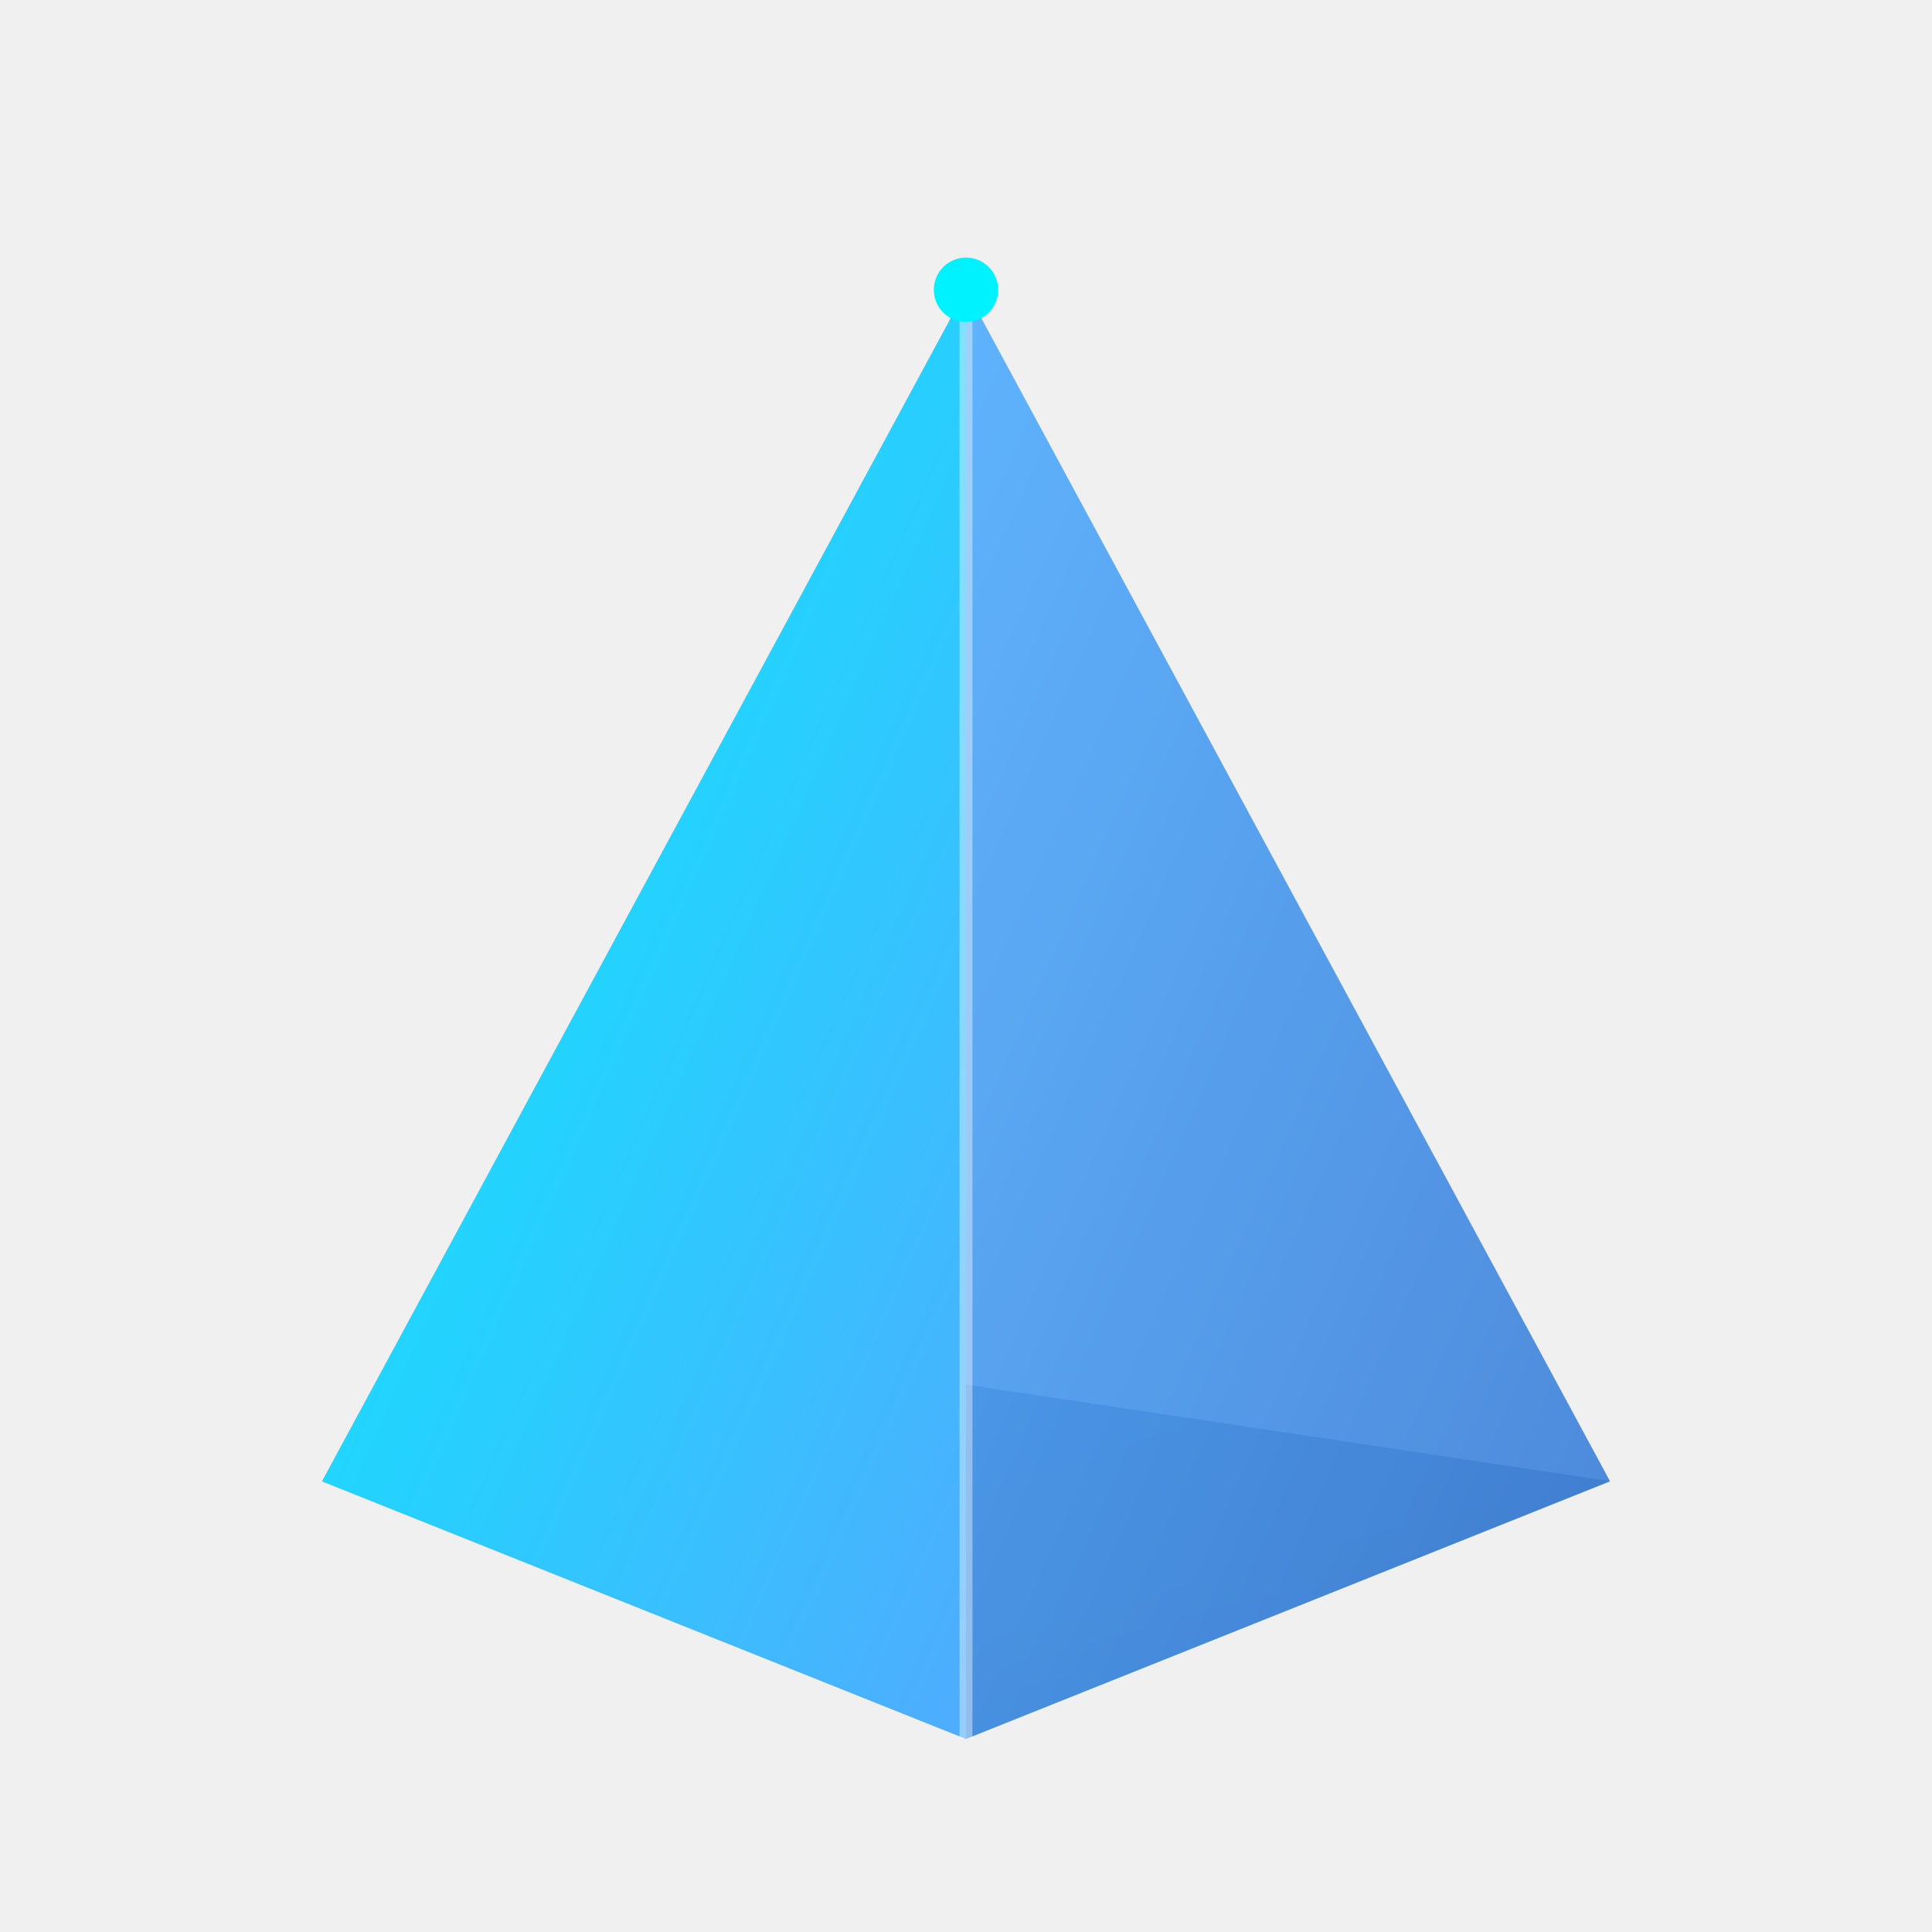
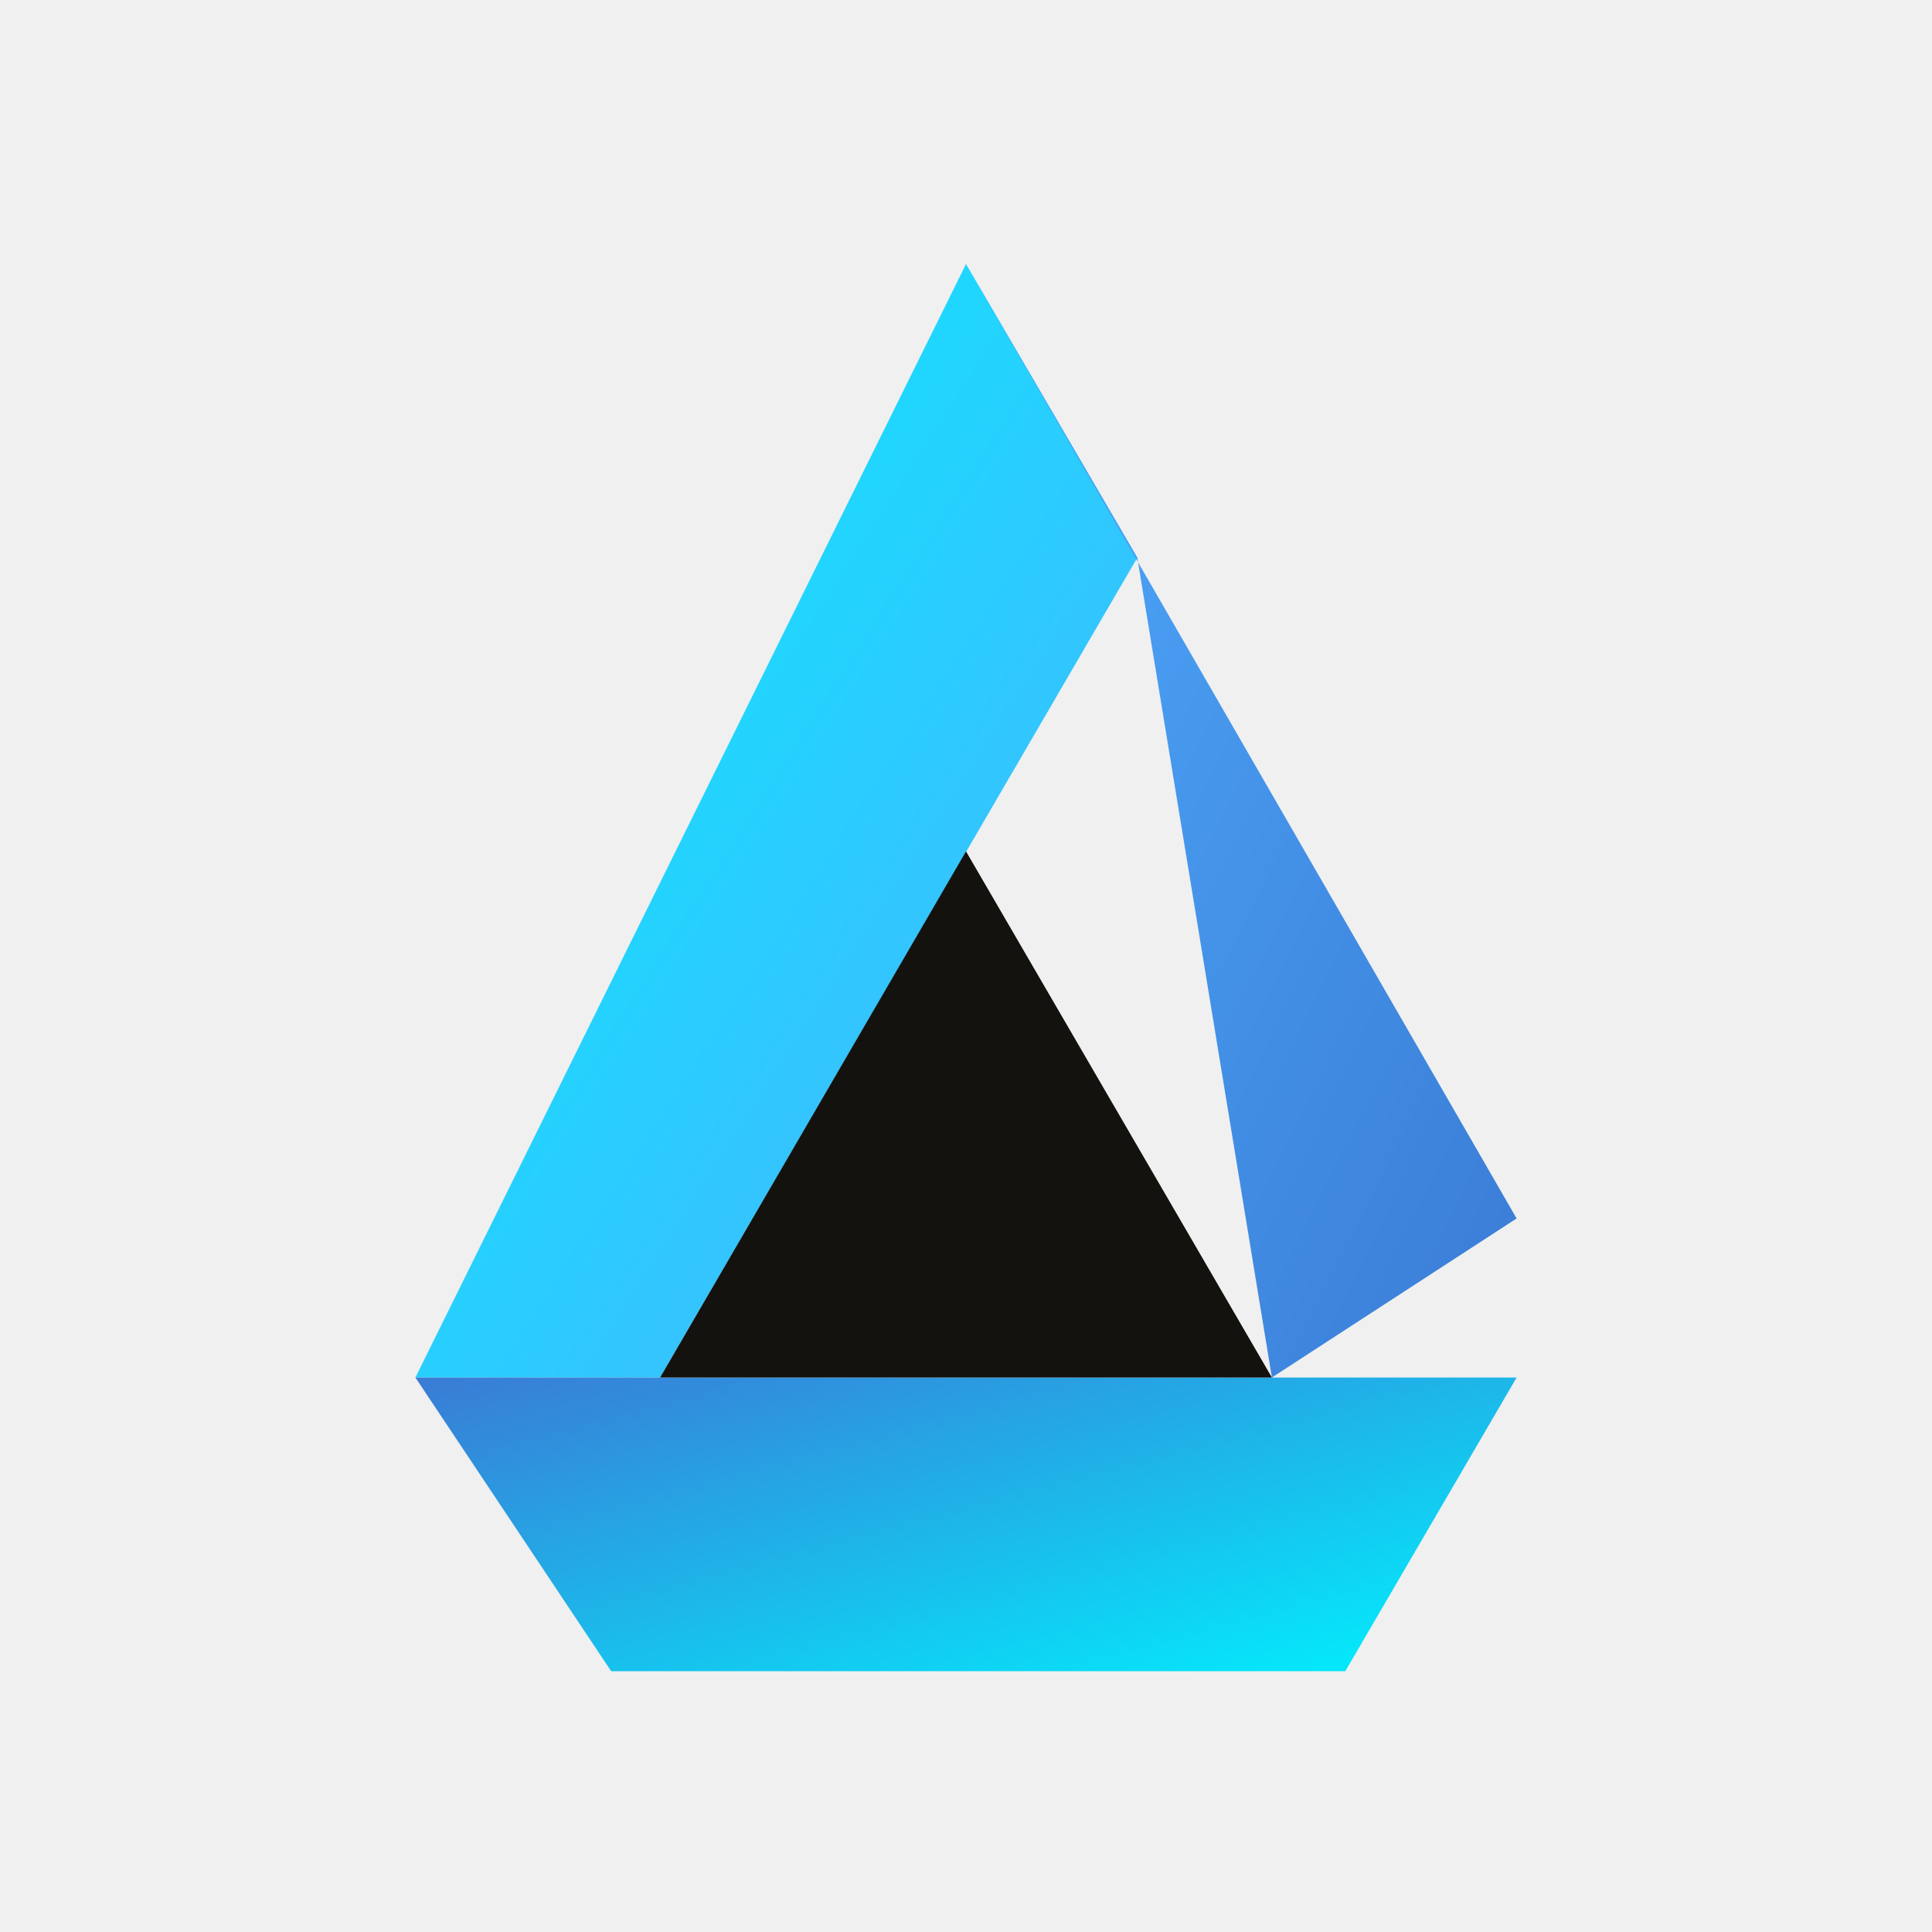
<svg xmlns="http://www.w3.org/2000/svg" viewBox="0 0 300 300">
  <defs>
-     <linearGradient id="p1-left" x1="0%" y1="0%" x2="100%" y2="100%">
+     <linearGradient id="p2-a" x1="0%" y1="0%" x2="100%" y2="100%">
      <stop offset="0%" stop-color="#00F2FE" />
      <stop offset="100%" stop-color="#4FACFE" />
    </linearGradient>
-     <linearGradient id="p1-right" x1="0%" y1="0%" x2="100%" y2="100%">
+     <linearGradient id="p2-b" x1="0%" y1="0%" x2="100%" y2="100%">
      <stop offset="0%" stop-color="#4FACFE" />
      <stop offset="100%" stop-color="#3A7BD5" />
    </linearGradient>
-     <linearGradient id="p1-base" x1="0%" y1="0%" x2="100%" y2="100%">
-       <stop offset="0%" stop-color="#1E3C72" />
-       <stop offset="100%" stop-color="#0f172a" />
+     <linearGradient id="p2-c" x1="0%" y1="0%" x2="100%" y2="100%">
+       <stop offset="0%" stop-color="#3A7BD5" />
+       <stop offset="100%" stop-color="#00F2FE" />
    </linearGradient>
  </defs>
-   <polygon points="50,230 150,270 250,230 150,215" fill="url(#p1-base)" opacity="0.6" />
-   <polygon points="150,45 50,230 150,270" fill="url(#p1-left)" />
-   <polygon points="150,45 150,270 250,230" fill="url(#p1-right)" opacity="0.9" />
-   <line x1="150" y1="45" x2="150" y2="270" stroke="#FFFFFF" stroke-width="2" stroke-opacity="0.4" />
-   <circle cx="150" cy="45" r="5" fill="#00F2FE" />
+   <g transform="translate(150,155) scale(0.95) translate(-150,-150)">
+     <polygon points="150,30 178,78 100,212 60,212" fill="url(#p2-a)" />
+     <polygon points="150,30 240,186 200,212 178,78" fill="url(#p2-b)" />
+     <polygon points="60,212 240,212 212,260 92,260" fill="url(#p2-c)" />
+     <polygon points="100,212 200,212 150,126" fill="#14120e" />
+   </g>
</svg>
